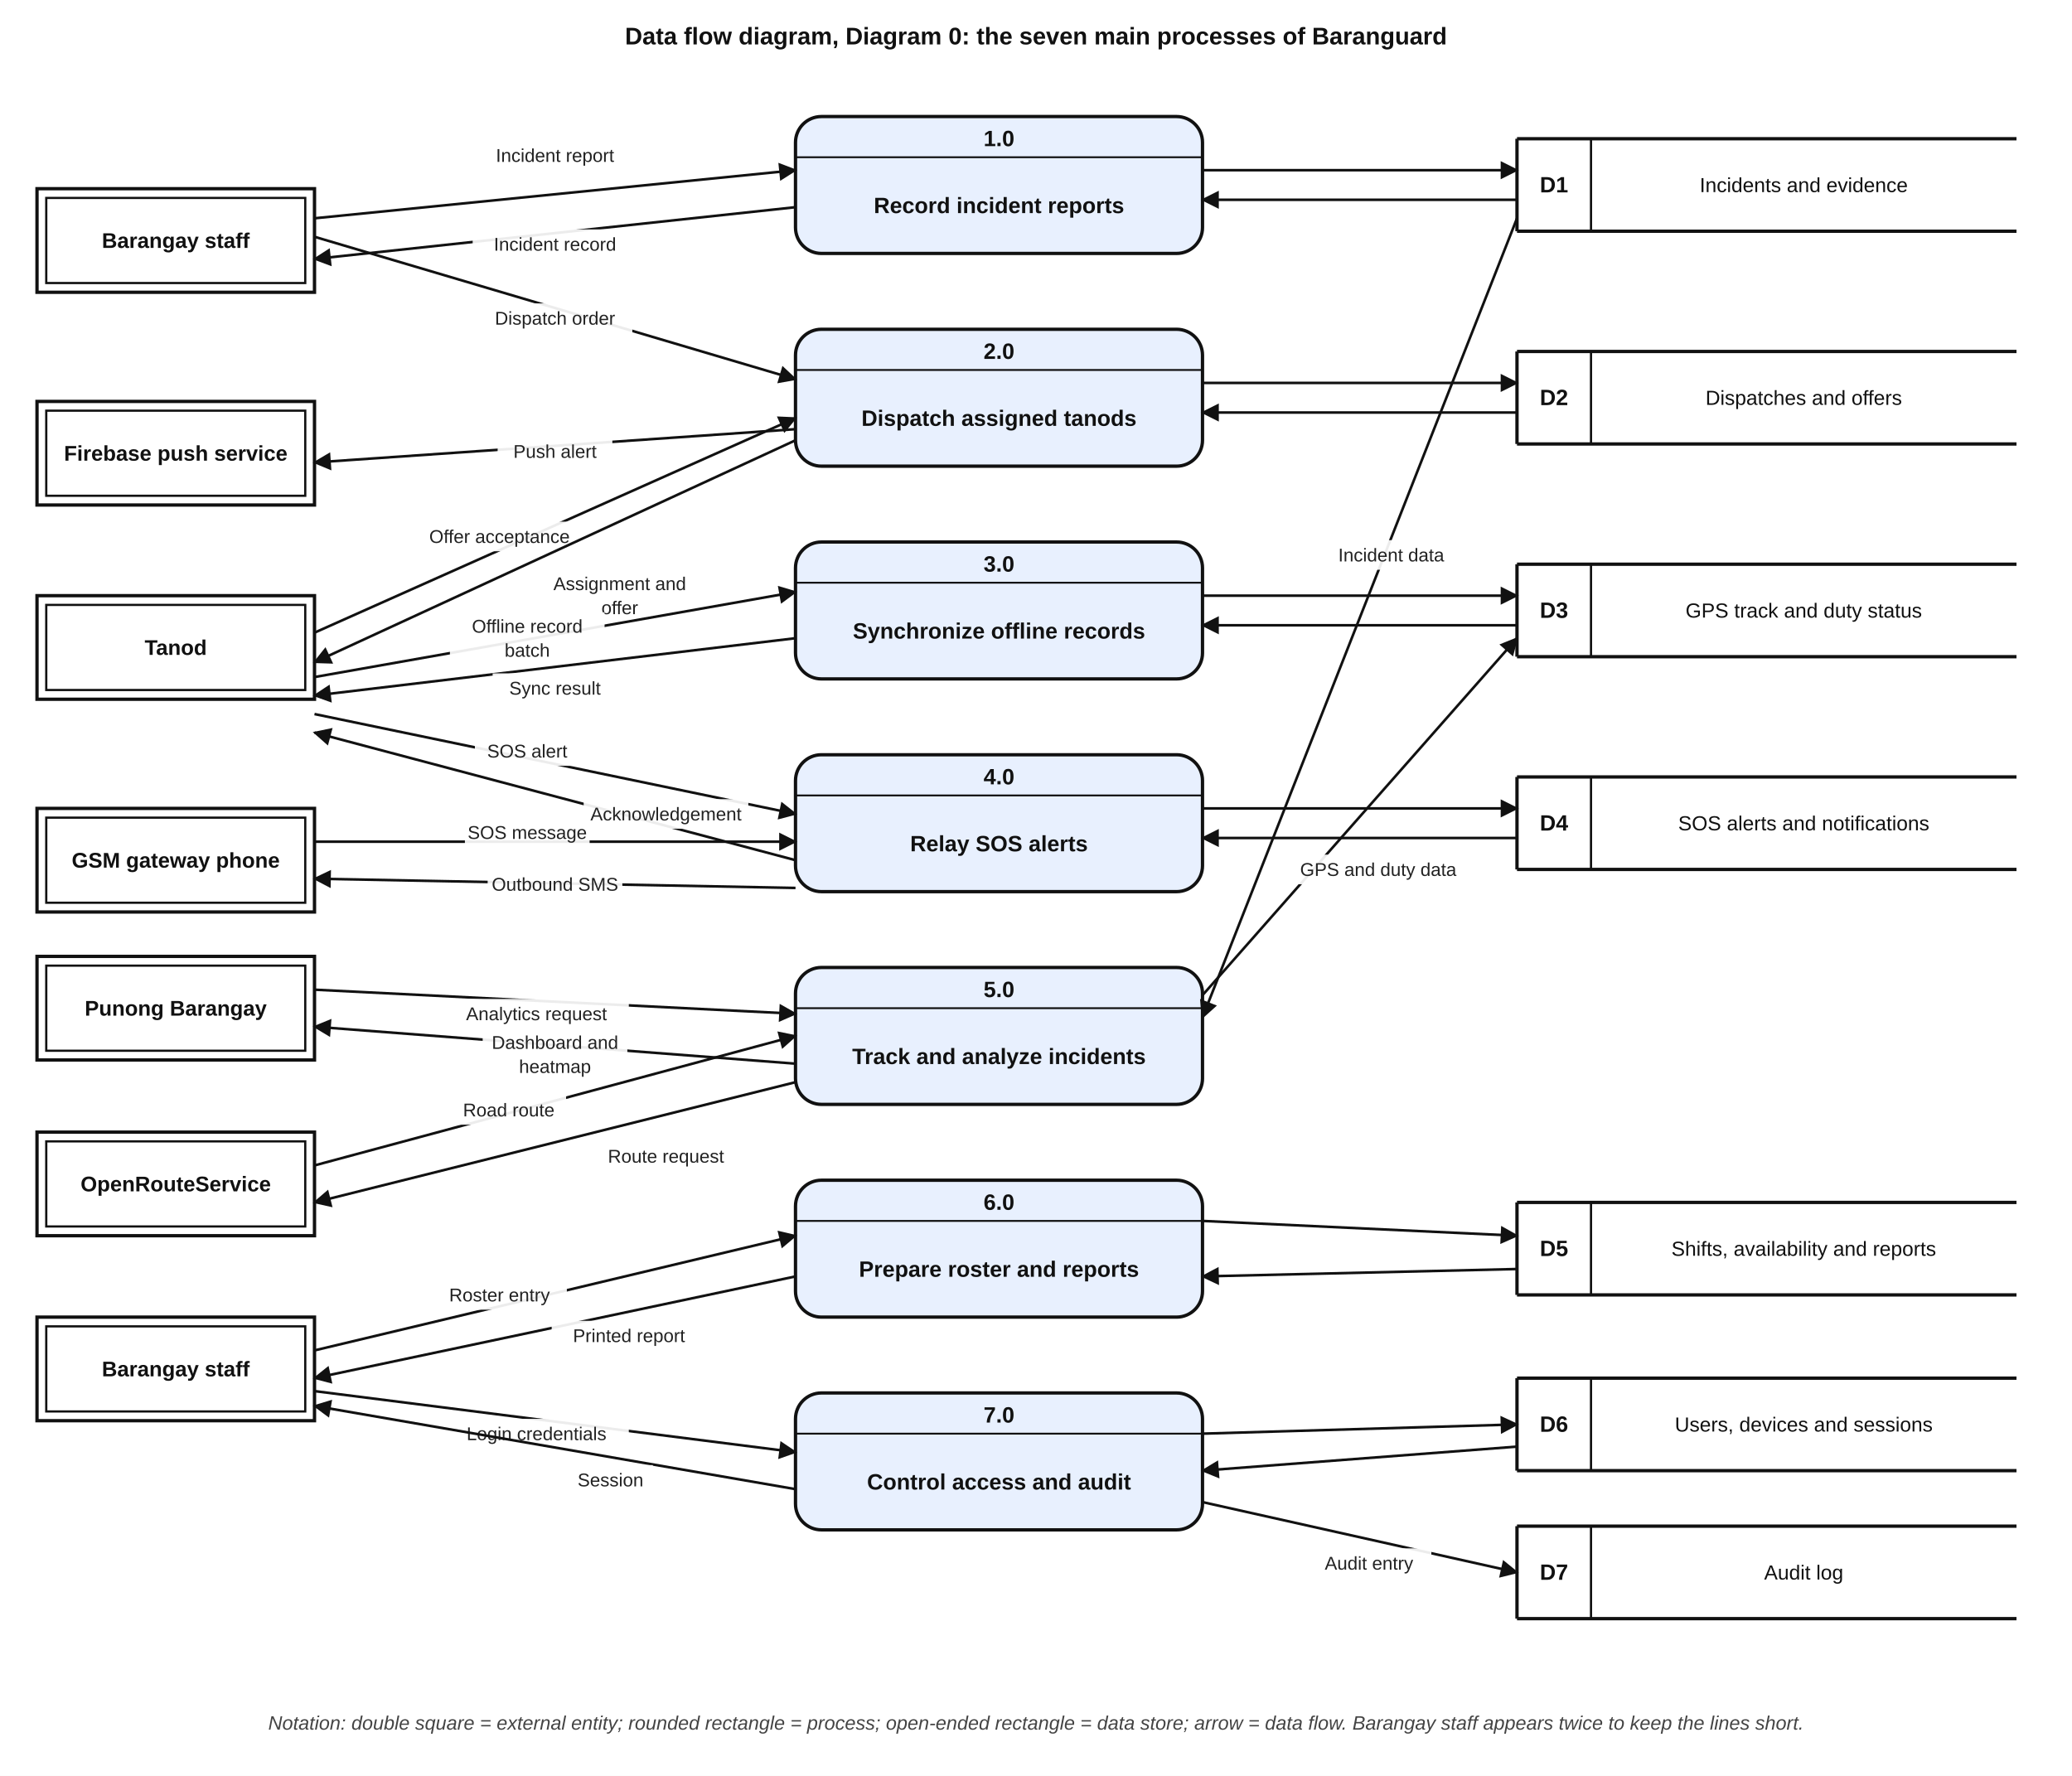
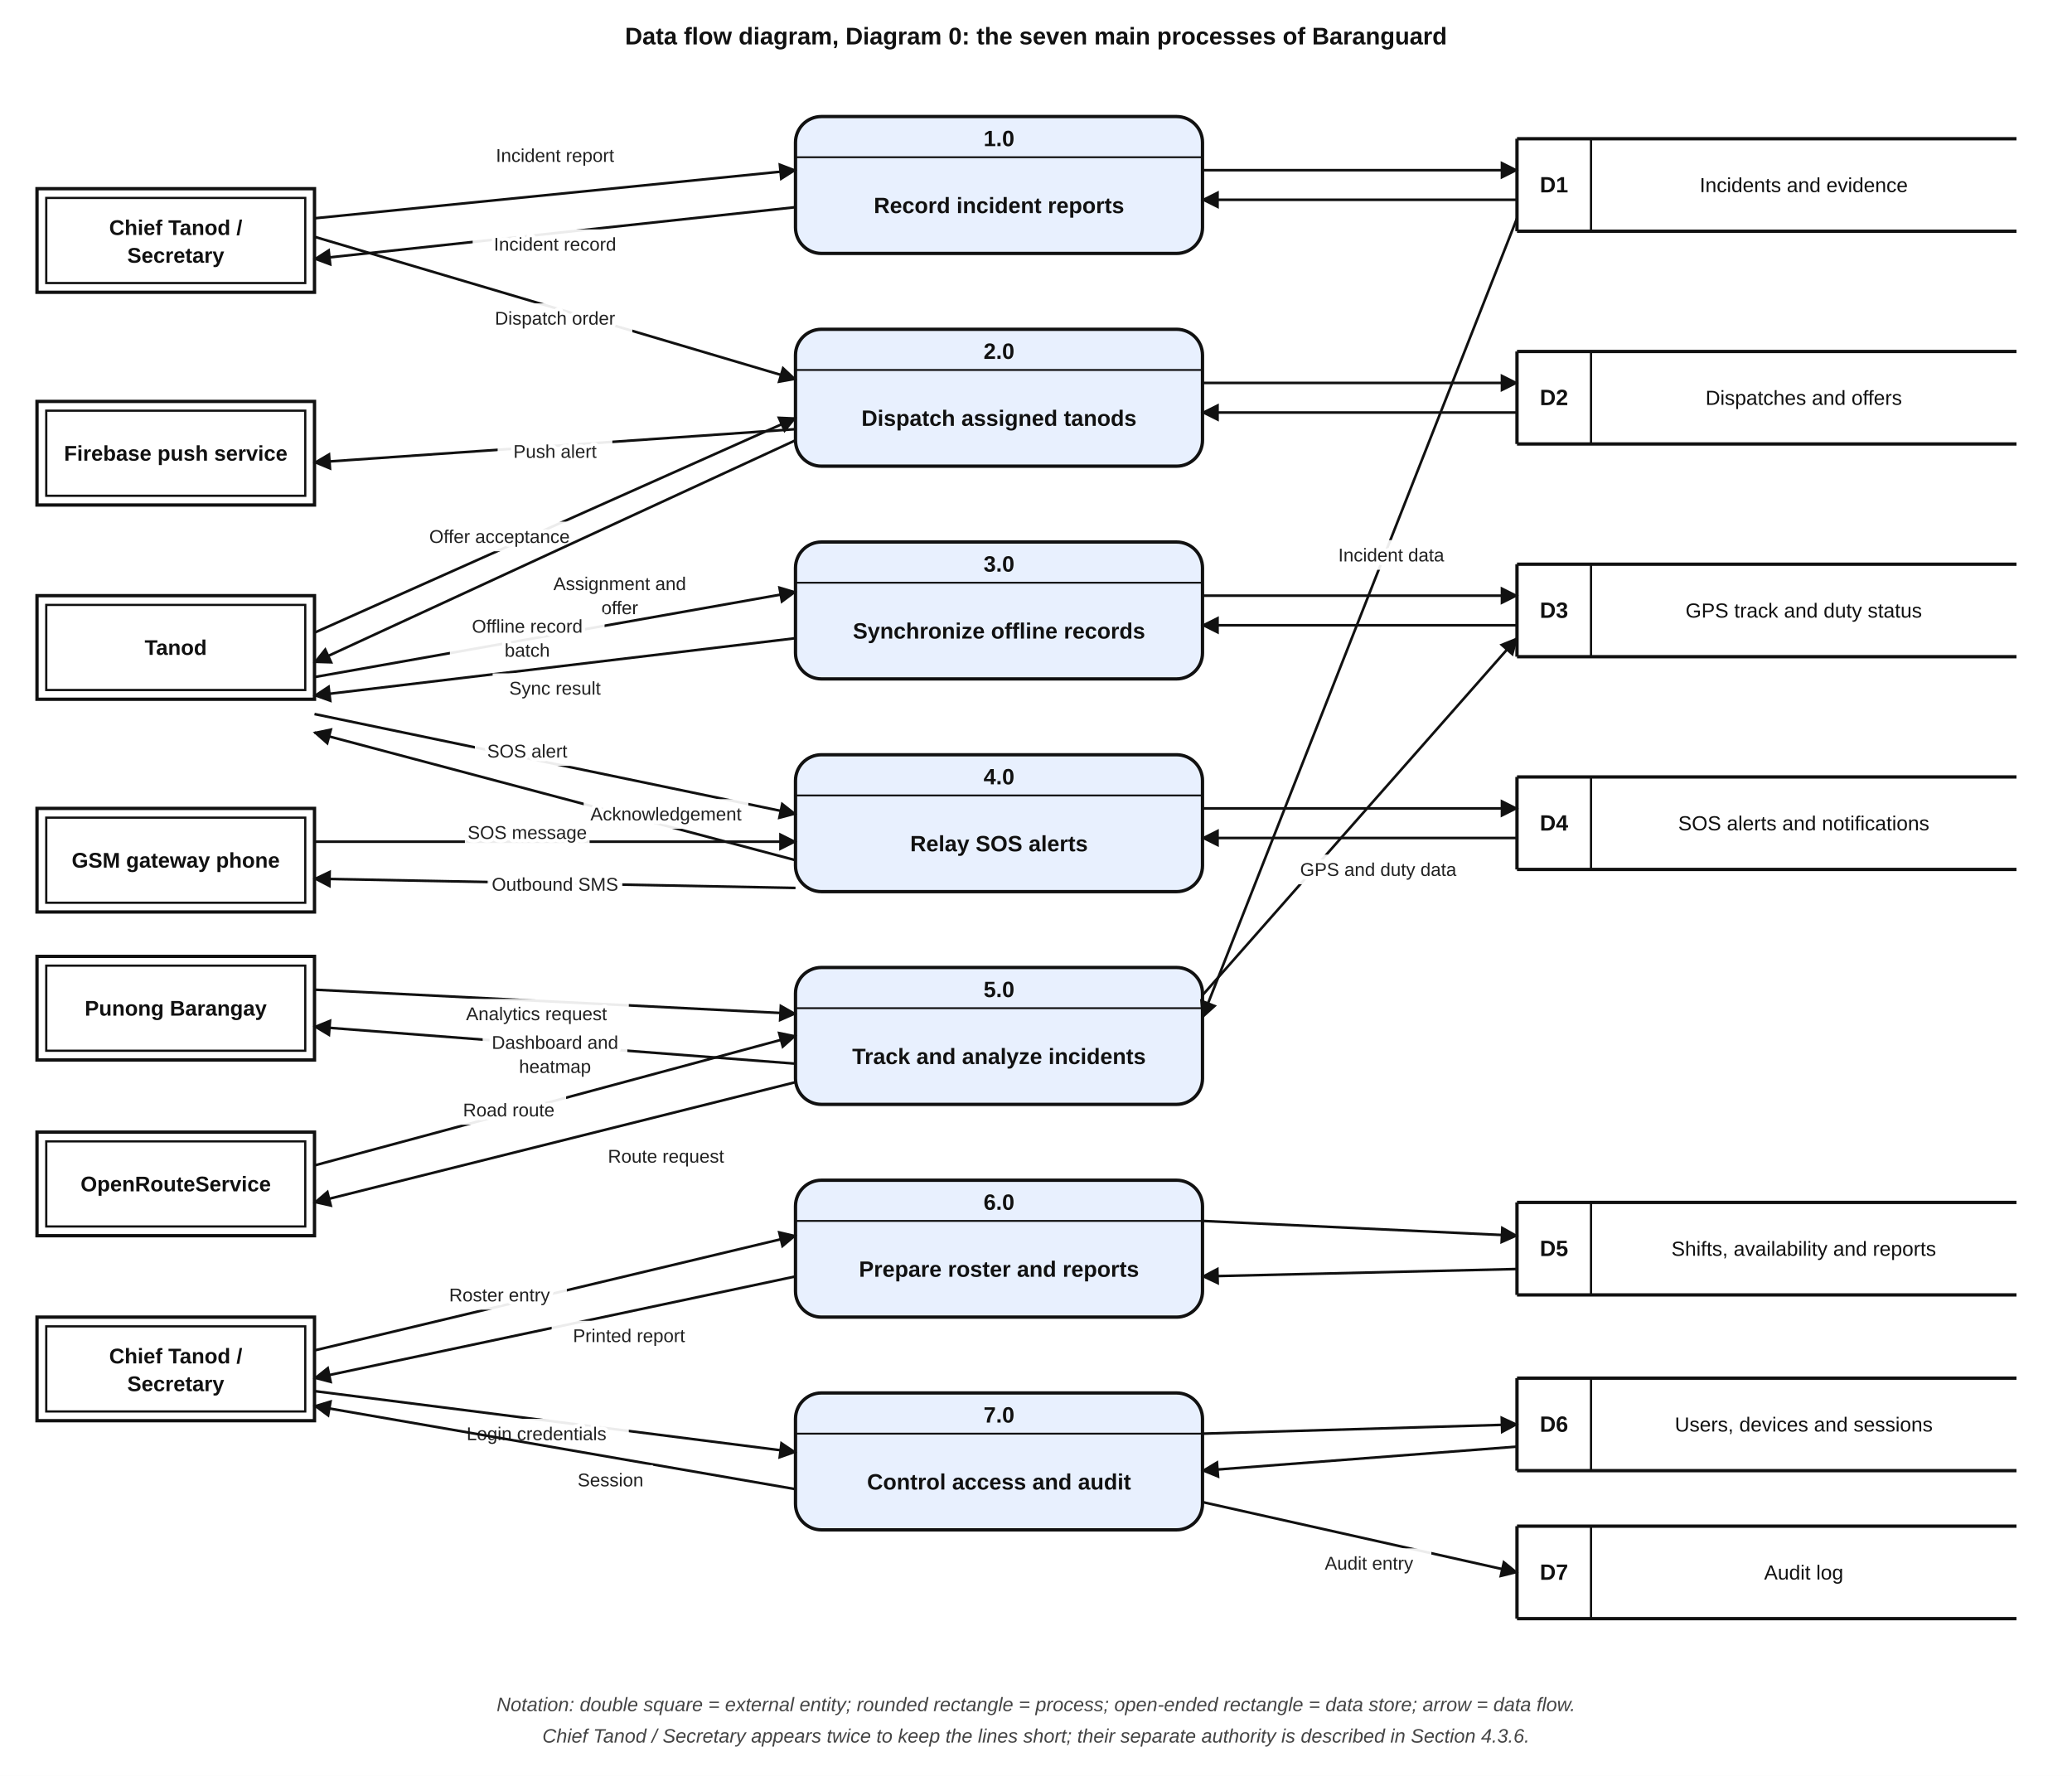
<svg xmlns="http://www.w3.org/2000/svg" viewBox="0 0 1120 960" width="1120" height="960" font-family="Arial, Helvetica, sans-serif">
  <defs>
    <marker id="ah" viewBox="0 0 10 10" refX="9" refY="5" markerWidth="7" markerHeight="7" orient="auto-start-reverse">
      <path d="M0,0 L10,5 L0,10 z" fill="#111" />
    </marker>
    <marker id="ahs" viewBox="0 0 10 10" refX="1" refY="5" markerWidth="7" markerHeight="7" orient="auto-start-reverse">
      <path d="M10,0 L0,5 L10,10 z" fill="#111" />
    </marker>
  </defs>
  <rect width="1120" height="960" fill="#fff" />
  <text x="560" y="24" font-size="13" text-anchor="middle" font-weight="bold" fill="#111">Data flow diagram, Diagram 0: the seven main processes of Baranguard</text>
  <rect x="430" y="63.0" width="220" height="74" rx="14" fill="#e8f0fe" stroke="#111" stroke-width="1.8" />
  <line x1="430" y1="85.0" x2="650" y2="85.0" stroke="#111" stroke-width="1" />
  <text x="540.0" y="79.0" font-size="12" text-anchor="middle" font-weight="bold" fill="#111">1.0</text>
  <text x="540.0" y="115.2" font-size="12" text-anchor="middle" font-weight="bold" fill="#111">Record incident reports</text>
  <rect x="430" y="178.0" width="220" height="74" rx="14" fill="#e8f0fe" stroke="#111" stroke-width="1.8" />
  <line x1="430" y1="200.0" x2="650" y2="200.0" stroke="#111" stroke-width="1" />
  <text x="540.0" y="194.0" font-size="12" text-anchor="middle" font-weight="bold" fill="#111">2.0</text>
  <text x="540.0" y="230.2" font-size="12" text-anchor="middle" font-weight="bold" fill="#111">Dispatch assigned tanods</text>
  <rect x="430" y="293.0" width="220" height="74" rx="14" fill="#e8f0fe" stroke="#111" stroke-width="1.8" />
  <line x1="430" y1="315.0" x2="650" y2="315.0" stroke="#111" stroke-width="1" />
  <text x="540.0" y="309.0" font-size="12" text-anchor="middle" font-weight="bold" fill="#111">3.0</text>
  <text x="540.0" y="345.2" font-size="12" text-anchor="middle" font-weight="bold" fill="#111">Synchronize offline records</text>
  <rect x="430" y="408.0" width="220" height="74" rx="14" fill="#e8f0fe" stroke="#111" stroke-width="1.8" />
  <line x1="430" y1="430.0" x2="650" y2="430.0" stroke="#111" stroke-width="1" />
  <text x="540.0" y="424.0" font-size="12" text-anchor="middle" font-weight="bold" fill="#111">4.0</text>
  <text x="540.0" y="460.2" font-size="12" text-anchor="middle" font-weight="bold" fill="#111">Relay SOS alerts</text>
  <rect x="430" y="523.0" width="220" height="74" rx="14" fill="#e8f0fe" stroke="#111" stroke-width="1.8" />
  <line x1="430" y1="545.0" x2="650" y2="545.0" stroke="#111" stroke-width="1" />
  <text x="540.0" y="539.0" font-size="12" text-anchor="middle" font-weight="bold" fill="#111">5.0</text>
  <text x="540.0" y="575.2" font-size="12" text-anchor="middle" font-weight="bold" fill="#111">Track and analyze incidents</text>
  <rect x="430" y="638.0" width="220" height="74" rx="14" fill="#e8f0fe" stroke="#111" stroke-width="1.8" />
  <line x1="430" y1="660.0" x2="650" y2="660.0" stroke="#111" stroke-width="1" />
  <text x="540.0" y="654.0" font-size="12" text-anchor="middle" font-weight="bold" fill="#111">6.0</text>
  <text x="540.0" y="690.2" font-size="12" text-anchor="middle" font-weight="bold" fill="#111">Prepare roster and reports</text>
  <rect x="430" y="753.0" width="220" height="74" rx="14" fill="#e8f0fe" stroke="#111" stroke-width="1.8" />
  <line x1="430" y1="775.0" x2="650" y2="775.0" stroke="#111" stroke-width="1" />
  <text x="540.0" y="769.0" font-size="12" text-anchor="middle" font-weight="bold" fill="#111">7.0</text>
  <text x="540.0" y="805.2" font-size="12" text-anchor="middle" font-weight="bold" fill="#111">Control access and audit</text>
  <line x1="820" y1="75.0" x2="1090" y2="75.0" stroke="#111" stroke-width="1.8" />
  <line x1="820" y1="125.0" x2="1090" y2="125.0" stroke="#111" stroke-width="1.8" />
  <line x1="820" y1="75.0" x2="820" y2="125.0" stroke="#111" stroke-width="1.8" />
  <line x1="860" y1="75.0" x2="860" y2="125.0" stroke="#111" stroke-width="1.2" />
  <text x="840" y="104" font-size="12" text-anchor="middle" font-weight="bold" fill="#111">D1</text>
  <text x="975.0" y="103.85" font-size="11" text-anchor="middle" font-weight="normal" fill="#111">Incidents and evidence</text>
  <line x1="820" y1="190.0" x2="1090" y2="190.0" stroke="#111" stroke-width="1.8" />
  <line x1="820" y1="240.0" x2="1090" y2="240.0" stroke="#111" stroke-width="1.8" />
  <line x1="820" y1="190.0" x2="820" y2="240.0" stroke="#111" stroke-width="1.8" />
  <line x1="860" y1="190.0" x2="860" y2="240.0" stroke="#111" stroke-width="1.2" />
  <text x="840" y="219" font-size="12" text-anchor="middle" font-weight="bold" fill="#111">D2</text>
  <text x="975.0" y="218.85" font-size="11" text-anchor="middle" font-weight="normal" fill="#111">Dispatches and offers</text>
  <line x1="820" y1="305.0" x2="1090" y2="305.0" stroke="#111" stroke-width="1.8" />
  <line x1="820" y1="355.0" x2="1090" y2="355.0" stroke="#111" stroke-width="1.8" />
  <line x1="820" y1="305.0" x2="820" y2="355.0" stroke="#111" stroke-width="1.8" />
  <line x1="860" y1="305.0" x2="860" y2="355.0" stroke="#111" stroke-width="1.2" />
  <text x="840" y="334" font-size="12" text-anchor="middle" font-weight="bold" fill="#111">D3</text>
  <text x="975.0" y="333.85" font-size="11" text-anchor="middle" font-weight="normal" fill="#111">GPS track and duty status</text>
  <line x1="820" y1="420.0" x2="1090" y2="420.0" stroke="#111" stroke-width="1.8" />
  <line x1="820" y1="470.0" x2="1090" y2="470.0" stroke="#111" stroke-width="1.8" />
  <line x1="820" y1="420.0" x2="820" y2="470.0" stroke="#111" stroke-width="1.8" />
  <line x1="860" y1="420.0" x2="860" y2="470.0" stroke="#111" stroke-width="1.2" />
  <text x="840" y="449" font-size="12" text-anchor="middle" font-weight="bold" fill="#111">D4</text>
  <text x="975.0" y="448.85" font-size="11" text-anchor="middle" font-weight="normal" fill="#111">SOS alerts and notifications</text>
  <line x1="820" y1="650.0" x2="1090" y2="650.0" stroke="#111" stroke-width="1.8" />
  <line x1="820" y1="700.0" x2="1090" y2="700.0" stroke="#111" stroke-width="1.8" />
  <line x1="820" y1="650.0" x2="820" y2="700.0" stroke="#111" stroke-width="1.8" />
  <line x1="860" y1="650.0" x2="860" y2="700.0" stroke="#111" stroke-width="1.2" />
  <text x="840" y="679" font-size="12" text-anchor="middle" font-weight="bold" fill="#111">D5</text>
  <text x="975.0" y="678.85" font-size="11" text-anchor="middle" font-weight="normal" fill="#111">Shifts, availability and reports</text>
  <line x1="820" y1="745.0" x2="1090" y2="745.0" stroke="#111" stroke-width="1.8" />
  <line x1="820" y1="795.0" x2="1090" y2="795.0" stroke="#111" stroke-width="1.8" />
  <line x1="820" y1="745.0" x2="820" y2="795.0" stroke="#111" stroke-width="1.8" />
  <line x1="860" y1="745.0" x2="860" y2="795.0" stroke="#111" stroke-width="1.2" />
  <text x="840" y="774" font-size="12" text-anchor="middle" font-weight="bold" fill="#111">D6</text>
  <text x="975.0" y="773.85" font-size="11" text-anchor="middle" font-weight="normal" fill="#111">Users, devices and sessions</text>
  <line x1="820" y1="825.0" x2="1090" y2="825.0" stroke="#111" stroke-width="1.8" />
  <line x1="820" y1="875.0" x2="1090" y2="875.0" stroke="#111" stroke-width="1.8" />
  <line x1="820" y1="825.0" x2="820" y2="875.0" stroke="#111" stroke-width="1.8" />
  <line x1="860" y1="825.0" x2="860" y2="875.0" stroke="#111" stroke-width="1.2" />
  <text x="840" y="854" font-size="12" text-anchor="middle" font-weight="bold" fill="#111">D7</text>
  <text x="975.0" y="853.85" font-size="11" text-anchor="middle" font-weight="normal" fill="#111">Audit log</text>
  <rect x="20" y="102.0" width="150" height="56" rx="0" fill="#fff" stroke="#111" stroke-width="1.8" />
  <rect x="25" y="107.0" width="140" height="46" rx="0" fill="#fff" stroke="#111" stroke-width="1.2" />
-   <text x="95.0" y="134.025" font-size="11.5" text-anchor="middle" font-weight="bold" fill="#111">Barangay staff</text>
+   <text x="95.0" y="127.025" font-size="11.5" text-anchor="middle" font-weight="bold" fill="#111">Chief Tanod /</text>
+   <text x="95.0" y="142.025" font-size="11.5" text-anchor="middle" font-weight="bold" fill="#111">Secretary</text>
  <rect x="20" y="217.0" width="150" height="56" rx="0" fill="#fff" stroke="#111" stroke-width="1.8" />
  <rect x="25" y="222.0" width="140" height="46" rx="0" fill="#fff" stroke="#111" stroke-width="1.2" />
  <text x="95.0" y="249.025" font-size="11.5" text-anchor="middle" font-weight="bold" fill="#111">Firebase push service</text>
  <rect x="20" y="322.0" width="150" height="56" rx="0" fill="#fff" stroke="#111" stroke-width="1.8" />
  <rect x="25" y="327.0" width="140" height="46" rx="0" fill="#fff" stroke="#111" stroke-width="1.2" />
  <text x="95.0" y="354.025" font-size="11.5" text-anchor="middle" font-weight="bold" fill="#111">Tanod</text>
  <rect x="20" y="437.0" width="150" height="56" rx="0" fill="#fff" stroke="#111" stroke-width="1.8" />
  <rect x="25" y="442.0" width="140" height="46" rx="0" fill="#fff" stroke="#111" stroke-width="1.2" />
  <text x="95.0" y="469.025" font-size="11.5" text-anchor="middle" font-weight="bold" fill="#111">GSM gateway phone</text>
  <rect x="20" y="517.0" width="150" height="56" rx="0" fill="#fff" stroke="#111" stroke-width="1.8" />
  <rect x="25" y="522.0" width="140" height="46" rx="0" fill="#fff" stroke="#111" stroke-width="1.2" />
  <text x="95.0" y="549.025" font-size="11.5" text-anchor="middle" font-weight="bold" fill="#111">Punong Barangay</text>
  <rect x="20" y="612.0" width="150" height="56" rx="0" fill="#fff" stroke="#111" stroke-width="1.8" />
  <rect x="25" y="617.0" width="140" height="46" rx="0" fill="#fff" stroke="#111" stroke-width="1.2" />
  <text x="95.0" y="644.025" font-size="11.5" text-anchor="middle" font-weight="bold" fill="#111">OpenRouteService</text>
  <rect x="20" y="712.0" width="150" height="56" rx="0" fill="#fff" stroke="#111" stroke-width="1.8" />
  <rect x="25" y="717.0" width="140" height="46" rx="0" fill="#fff" stroke="#111" stroke-width="1.2" />
-   <text x="95.0" y="744.025" font-size="11.5" text-anchor="middle" font-weight="bold" fill="#111">Barangay staff</text>
+   <text x="95.0" y="737.025" font-size="11.5" text-anchor="middle" font-weight="bold" fill="#111">Chief Tanod /</text>
+   <text x="95.0" y="752.025" font-size="11.5" text-anchor="middle" font-weight="bold" fill="#111">Secretary</text>
  <line x1="170" y1="118" x2="430" y2="92" stroke="#111" stroke-width="1.4" marker-end="url(#ah)" />
  <rect x="255.5" y="76.0" width="89.0" height="16" fill="#fff" fill-opacity="0.92" />
-   <text x="300" y="87.5" font-size="10" text-anchor="middle" font-weight="normal" fill="#222">Incident report</text>
+   <text x="300" y="87.5" font-size="10" stroke="#fff" stroke-width="4" paint-order="stroke" stroke-linejoin="round" text-anchor="middle" font-weight="normal" fill="#222">Incident report</text>
  <line x1="430" y1="112" x2="170" y2="140" stroke="#111" stroke-width="1.4" marker-end="url(#ah)" />
  <rect x="255.5" y="124.0" width="89.0" height="16" fill="#fff" fill-opacity="0.92" />
-   <text x="300" y="135.5" font-size="10" text-anchor="middle" font-weight="normal" fill="#222">Incident record</text>
+   <text x="300" y="135.5" font-size="10" stroke="#fff" stroke-width="4" paint-order="stroke" stroke-linejoin="round" text-anchor="middle" font-weight="normal" fill="#222">Incident record</text>
  <line x1="170" y1="128" x2="430" y2="205" stroke="#111" stroke-width="1.4" marker-end="url(#ah)" />
  <rect x="258.2" y="164.0" width="83.6" height="16" fill="#fff" fill-opacity="0.92" />
-   <text x="300" y="175.5" font-size="10" text-anchor="middle" font-weight="normal" fill="#222">Dispatch order</text>
+   <text x="300" y="175.5" font-size="10" stroke="#fff" stroke-width="4" paint-order="stroke" stroke-linejoin="round" text-anchor="middle" font-weight="normal" fill="#222">Dispatch order</text>
  <line x1="430" y1="232" x2="170" y2="250" stroke="#111" stroke-width="1.4" marker-end="url(#ah)" />
  <rect x="269.0" y="236.0" width="62.0" height="16" fill="#fff" fill-opacity="0.92" />
-   <text x="300" y="247.5" font-size="10" text-anchor="middle" font-weight="normal" fill="#222">Push alert</text>
+   <text x="300" y="247.5" font-size="10" stroke="#fff" stroke-width="4" paint-order="stroke" stroke-linejoin="round" text-anchor="middle" font-weight="normal" fill="#222">Push alert</text>
  <line x1="170" y1="342" x2="430" y2="226" stroke="#111" stroke-width="1.4" marker-end="url(#ah)" />
  <rect x="222.8" y="282.0" width="94.4" height="16" fill="#fff" fill-opacity="0.92" />
-   <text x="270" y="293.5" font-size="10" text-anchor="middle" font-weight="normal" fill="#222">Offer acceptance</text>
+   <text x="270" y="293.5" font-size="10" stroke="#fff" stroke-width="4" paint-order="stroke" stroke-linejoin="round" text-anchor="middle" font-weight="normal" fill="#222">Offer acceptance</text>
  <line x1="430" y1="238" x2="170" y2="358" stroke="#111" stroke-width="1.4" marker-end="url(#ah)" />
  <rect x="293.2" y="308.0" width="83.6" height="28" fill="#fff" fill-opacity="0.92" />
-   <text x="335" y="319.0" font-size="10" text-anchor="middle" font-weight="normal" fill="#222">Assignment and</text>
-   <text x="335" y="332.0" font-size="10" text-anchor="middle" font-weight="normal" fill="#222">offer</text>
+   <text x="335" y="319.0" font-size="10" stroke="#fff" stroke-width="4" paint-order="stroke" stroke-linejoin="round" text-anchor="middle" font-weight="normal" fill="#222">Assignment and</text>
+   <text x="335" y="332.0" font-size="10" stroke="#fff" stroke-width="4" paint-order="stroke" stroke-linejoin="round" text-anchor="middle" font-weight="normal" fill="#222">offer</text>
  <line x1="170" y1="366" x2="430" y2="320" stroke="#111" stroke-width="1.4" marker-end="url(#ah)" />
  <rect x="243.2" y="331.0" width="83.6" height="28" fill="#fff" fill-opacity="0.92" />
-   <text x="285" y="342.0" font-size="10" text-anchor="middle" font-weight="normal" fill="#222">Offline record</text>
-   <text x="285" y="355.0" font-size="10" text-anchor="middle" font-weight="normal" fill="#222">batch</text>
+   <text x="285" y="342.0" font-size="10" stroke="#fff" stroke-width="4" paint-order="stroke" stroke-linejoin="round" text-anchor="middle" font-weight="normal" fill="#222">Offline record</text>
+   <text x="285" y="355.0" font-size="10" stroke="#fff" stroke-width="4" paint-order="stroke" stroke-linejoin="round" text-anchor="middle" font-weight="normal" fill="#222">batch</text>
  <line x1="430" y1="345" x2="170" y2="376" stroke="#111" stroke-width="1.4" marker-end="url(#ah)" />
  <rect x="266.3" y="364.0" width="67.4" height="16" fill="#fff" fill-opacity="0.92" />
-   <text x="300" y="375.5" font-size="10" text-anchor="middle" font-weight="normal" fill="#222">Sync result</text>
+   <text x="300" y="375.5" font-size="10" stroke="#fff" stroke-width="4" paint-order="stroke" stroke-linejoin="round" text-anchor="middle" font-weight="normal" fill="#222">Sync result</text>
  <line x1="170" y1="386" x2="430" y2="440" stroke="#111" stroke-width="1.4" marker-end="url(#ah)" />
  <rect x="256.7" y="398.0" width="56.6" height="16" fill="#fff" fill-opacity="0.92" />
-   <text x="285" y="409.5" font-size="10" text-anchor="middle" font-weight="normal" fill="#222">SOS alert</text>
+   <text x="285" y="409.5" font-size="10" stroke="#fff" stroke-width="4" paint-order="stroke" stroke-linejoin="round" text-anchor="middle" font-weight="normal" fill="#222">SOS alert</text>
  <line x1="430" y1="465" x2="170" y2="396" stroke="#111" stroke-width="1.4" marker-end="url(#ah)" />
  <rect x="315.5" y="432.0" width="89.0" height="16" fill="#fff" fill-opacity="0.92" />
-   <text x="360" y="443.5" font-size="10" text-anchor="middle" font-weight="normal" fill="#222">Acknowledgement</text>
+   <text x="360" y="443.5" font-size="10" stroke="#fff" stroke-width="4" paint-order="stroke" stroke-linejoin="round" text-anchor="middle" font-weight="normal" fill="#222">Acknowledgement</text>
  <line x1="170" y1="455" x2="430" y2="455" stroke="#111" stroke-width="1.4" marker-end="url(#ah)" />
  <rect x="251.3" y="442.0" width="67.4" height="16" fill="#fff" fill-opacity="0.92" />
-   <text x="285" y="453.5" font-size="10" text-anchor="middle" font-weight="normal" fill="#222">SOS message</text>
+   <text x="285" y="453.5" font-size="10" stroke="#fff" stroke-width="4" paint-order="stroke" stroke-linejoin="round" text-anchor="middle" font-weight="normal" fill="#222">SOS message</text>
  <line x1="430" y1="480" x2="170" y2="475" stroke="#111" stroke-width="1.4" marker-end="url(#ah)" />
  <rect x="263.6" y="470.0" width="72.8" height="16" fill="#fff" fill-opacity="0.92" />
-   <text x="300" y="481.5" font-size="10" text-anchor="middle" font-weight="normal" fill="#222">Outbound SMS</text>
+   <text x="300" y="481.5" font-size="10" stroke="#fff" stroke-width="4" paint-order="stroke" stroke-linejoin="round" text-anchor="middle" font-weight="normal" fill="#222">Outbound SMS</text>
  <line x1="170" y1="535" x2="430" y2="548" stroke="#111" stroke-width="1.4" marker-end="url(#ah)" />
  <rect x="240.1" y="540.0" width="99.8" height="16" fill="#fff" fill-opacity="0.92" />
-   <text x="290" y="551.5" font-size="10" text-anchor="middle" font-weight="normal" fill="#222">Analytics request</text>
+   <text x="290" y="551.5" font-size="10" stroke="#fff" stroke-width="4" paint-order="stroke" stroke-linejoin="round" text-anchor="middle" font-weight="normal" fill="#222">Analytics request</text>
  <line x1="430" y1="575" x2="170" y2="555" stroke="#111" stroke-width="1.4" marker-end="url(#ah)" />
  <rect x="260.9" y="556.0" width="78.2" height="28" fill="#fff" fill-opacity="0.92" />
-   <text x="300" y="567.0" font-size="10" text-anchor="middle" font-weight="normal" fill="#222">Dashboard and</text>
-   <text x="300" y="580.0" font-size="10" text-anchor="middle" font-weight="normal" fill="#222">heatmap</text>
+   <text x="300" y="567.0" font-size="10" stroke="#fff" stroke-width="4" paint-order="stroke" stroke-linejoin="round" text-anchor="middle" font-weight="normal" fill="#222">Dashboard and</text>
+   <text x="300" y="580.0" font-size="10" stroke="#fff" stroke-width="4" paint-order="stroke" stroke-linejoin="round" text-anchor="middle" font-weight="normal" fill="#222">heatmap</text>
  <line x1="170" y1="630" x2="430" y2="560" stroke="#111" stroke-width="1.4" marker-end="url(#ah)" />
  <rect x="244.0" y="592.0" width="62.0" height="16" fill="#fff" fill-opacity="0.92" />
-   <text x="275" y="603.5" font-size="10" text-anchor="middle" font-weight="normal" fill="#222">Road route</text>
+   <text x="275" y="603.5" font-size="10" stroke="#fff" stroke-width="4" paint-order="stroke" stroke-linejoin="round" text-anchor="middle" font-weight="normal" fill="#222">Road route</text>
  <line x1="430" y1="585" x2="170" y2="650" stroke="#111" stroke-width="1.4" marker-end="url(#ah)" />
  <rect x="320.9" y="617.0" width="78.2" height="16" fill="#fff" fill-opacity="0.92" />
-   <text x="360" y="628.5" font-size="10" text-anchor="middle" font-weight="normal" fill="#222">Route request</text>
+   <text x="360" y="628.5" font-size="10" stroke="#fff" stroke-width="4" paint-order="stroke" stroke-linejoin="round" text-anchor="middle" font-weight="normal" fill="#222">Route request</text>
  <line x1="170" y1="730" x2="430" y2="668" stroke="#111" stroke-width="1.4" marker-end="url(#ah)" />
  <rect x="233.6" y="692.0" width="72.8" height="16" fill="#fff" fill-opacity="0.92" />
-   <text x="270" y="703.5" font-size="10" text-anchor="middle" font-weight="normal" fill="#222">Roster entry</text>
+   <text x="270" y="703.5" font-size="10" stroke="#fff" stroke-width="4" paint-order="stroke" stroke-linejoin="round" text-anchor="middle" font-weight="normal" fill="#222">Roster entry</text>
  <line x1="430" y1="690" x2="170" y2="745" stroke="#111" stroke-width="1.4" marker-end="url(#ah)" />
  <rect x="298.2" y="714.0" width="83.6" height="16" fill="#fff" fill-opacity="0.92" />
-   <text x="340" y="725.5" font-size="10" text-anchor="middle" font-weight="normal" fill="#222">Printed report</text>
+   <text x="340" y="725.5" font-size="10" stroke="#fff" stroke-width="4" paint-order="stroke" stroke-linejoin="round" text-anchor="middle" font-weight="normal" fill="#222">Printed report</text>
  <line x1="170" y1="752" x2="430" y2="785" stroke="#111" stroke-width="1.4" marker-end="url(#ah)" />
  <rect x="240.1" y="767.0" width="99.8" height="16" fill="#fff" fill-opacity="0.92" />
-   <text x="290" y="778.5" font-size="10" text-anchor="middle" font-weight="normal" fill="#222">Login credentials</text>
+   <text x="290" y="778.5" font-size="10" stroke="#fff" stroke-width="4" paint-order="stroke" stroke-linejoin="round" text-anchor="middle" font-weight="normal" fill="#222">Login credentials</text>
  <line x1="430" y1="805" x2="170" y2="760" stroke="#111" stroke-width="1.4" marker-end="url(#ah)" />
  <rect x="307.1" y="792.0" width="45.8" height="16" fill="#fff" fill-opacity="0.92" />
-   <text x="330" y="803.5" font-size="10" text-anchor="middle" font-weight="normal" fill="#222">Session</text>
+   <text x="330" y="803.5" font-size="10" stroke="#fff" stroke-width="4" paint-order="stroke" stroke-linejoin="round" text-anchor="middle" font-weight="normal" fill="#222">Session</text>
  <line x1="650" y1="92" x2="820" y2="92" stroke="#111" stroke-width="1.4" marker-end="url(#ah)" />
  <line x1="820" y1="108" x2="650" y2="108" stroke="#111" stroke-width="1.4" marker-end="url(#ah)" />
  <line x1="650" y1="207" x2="820" y2="207" stroke="#111" stroke-width="1.4" marker-end="url(#ah)" />
  <line x1="820" y1="223" x2="650" y2="223" stroke="#111" stroke-width="1.4" marker-end="url(#ah)" />
  <line x1="650" y1="322" x2="820" y2="322" stroke="#111" stroke-width="1.4" marker-end="url(#ah)" />
  <line x1="820" y1="338" x2="650" y2="338" stroke="#111" stroke-width="1.4" marker-end="url(#ah)" />
  <line x1="650" y1="437" x2="820" y2="437" stroke="#111" stroke-width="1.4" marker-end="url(#ah)" />
  <line x1="820" y1="453" x2="650" y2="453" stroke="#111" stroke-width="1.4" marker-end="url(#ah)" />
  <line x1="650" y1="538" x2="820" y2="345" stroke="#111" stroke-width="1.4" marker-end="url(#ah)" />
  <rect x="695.1" y="462.0" width="99.8" height="16" fill="#fff" fill-opacity="0.92" />
-   <text x="745" y="473.5" font-size="10" text-anchor="middle" font-weight="normal" fill="#222">GPS and duty data</text>
+   <text x="745" y="473.5" font-size="10" stroke="#fff" stroke-width="4" paint-order="stroke" stroke-linejoin="round" text-anchor="middle" font-weight="normal" fill="#222">GPS and duty data</text>
  <line x1="820" y1="118" x2="650" y2="550" stroke="#111" stroke-width="1.4" marker-end="url(#ah)" />
  <rect x="712.9" y="292.0" width="78.2" height="16" fill="#fff" fill-opacity="0.92" />
-   <text x="752" y="303.5" font-size="10" text-anchor="middle" font-weight="normal" fill="#222">Incident data</text>
+   <text x="752" y="303.5" font-size="10" stroke="#fff" stroke-width="4" paint-order="stroke" stroke-linejoin="round" text-anchor="middle" font-weight="normal" fill="#222">Incident data</text>
  <line x1="650" y1="660" x2="820" y2="668" stroke="#111" stroke-width="1.4" marker-end="url(#ah)" />
  <line x1="820" y1="686" x2="650" y2="690" stroke="#111" stroke-width="1.4" marker-end="url(#ah)" />
  <line x1="650" y1="775" x2="820" y2="770" stroke="#111" stroke-width="1.4" marker-end="url(#ah)" />
  <line x1="820" y1="782" x2="650" y2="795" stroke="#111" stroke-width="1.4" marker-end="url(#ah)" />
  <line x1="650" y1="812" x2="820" y2="850" stroke="#111" stroke-width="1.4" marker-end="url(#ah)" />
  <rect x="706.3" y="837.0" width="67.4" height="16" fill="#fff" fill-opacity="0.92" />
-   <text x="740" y="848.5" font-size="10" text-anchor="middle" font-weight="normal" fill="#222">Audit entry</text>
-   <text x="560" y="935" font-size="10.5" text-anchor="middle" font-weight="normal" fill="#444" font-style="italic">Notation: double square = external entity; rounded rectangle = process; open-ended rectangle = data store; arrow = data flow. Barangay staff appears twice to keep the lines short.</text>
+   <text x="740" y="848.5" font-size="10" stroke="#fff" stroke-width="4" paint-order="stroke" stroke-linejoin="round" text-anchor="middle" font-weight="normal" fill="#222">Audit entry</text>
+   <text x="560" y="925" font-size="10.5" text-anchor="middle" font-weight="normal" fill="#444" font-style="italic">Notation: double square = external entity; rounded rectangle = process; open-ended rectangle = data store; arrow = data flow.</text>
+   <text x="560" y="942" font-size="10.5" text-anchor="middle" font-weight="normal" fill="#444" font-style="italic">Chief Tanod / Secretary appears twice to keep the lines short; their separate authority is described in Section 4.3.6.</text>
</svg>
